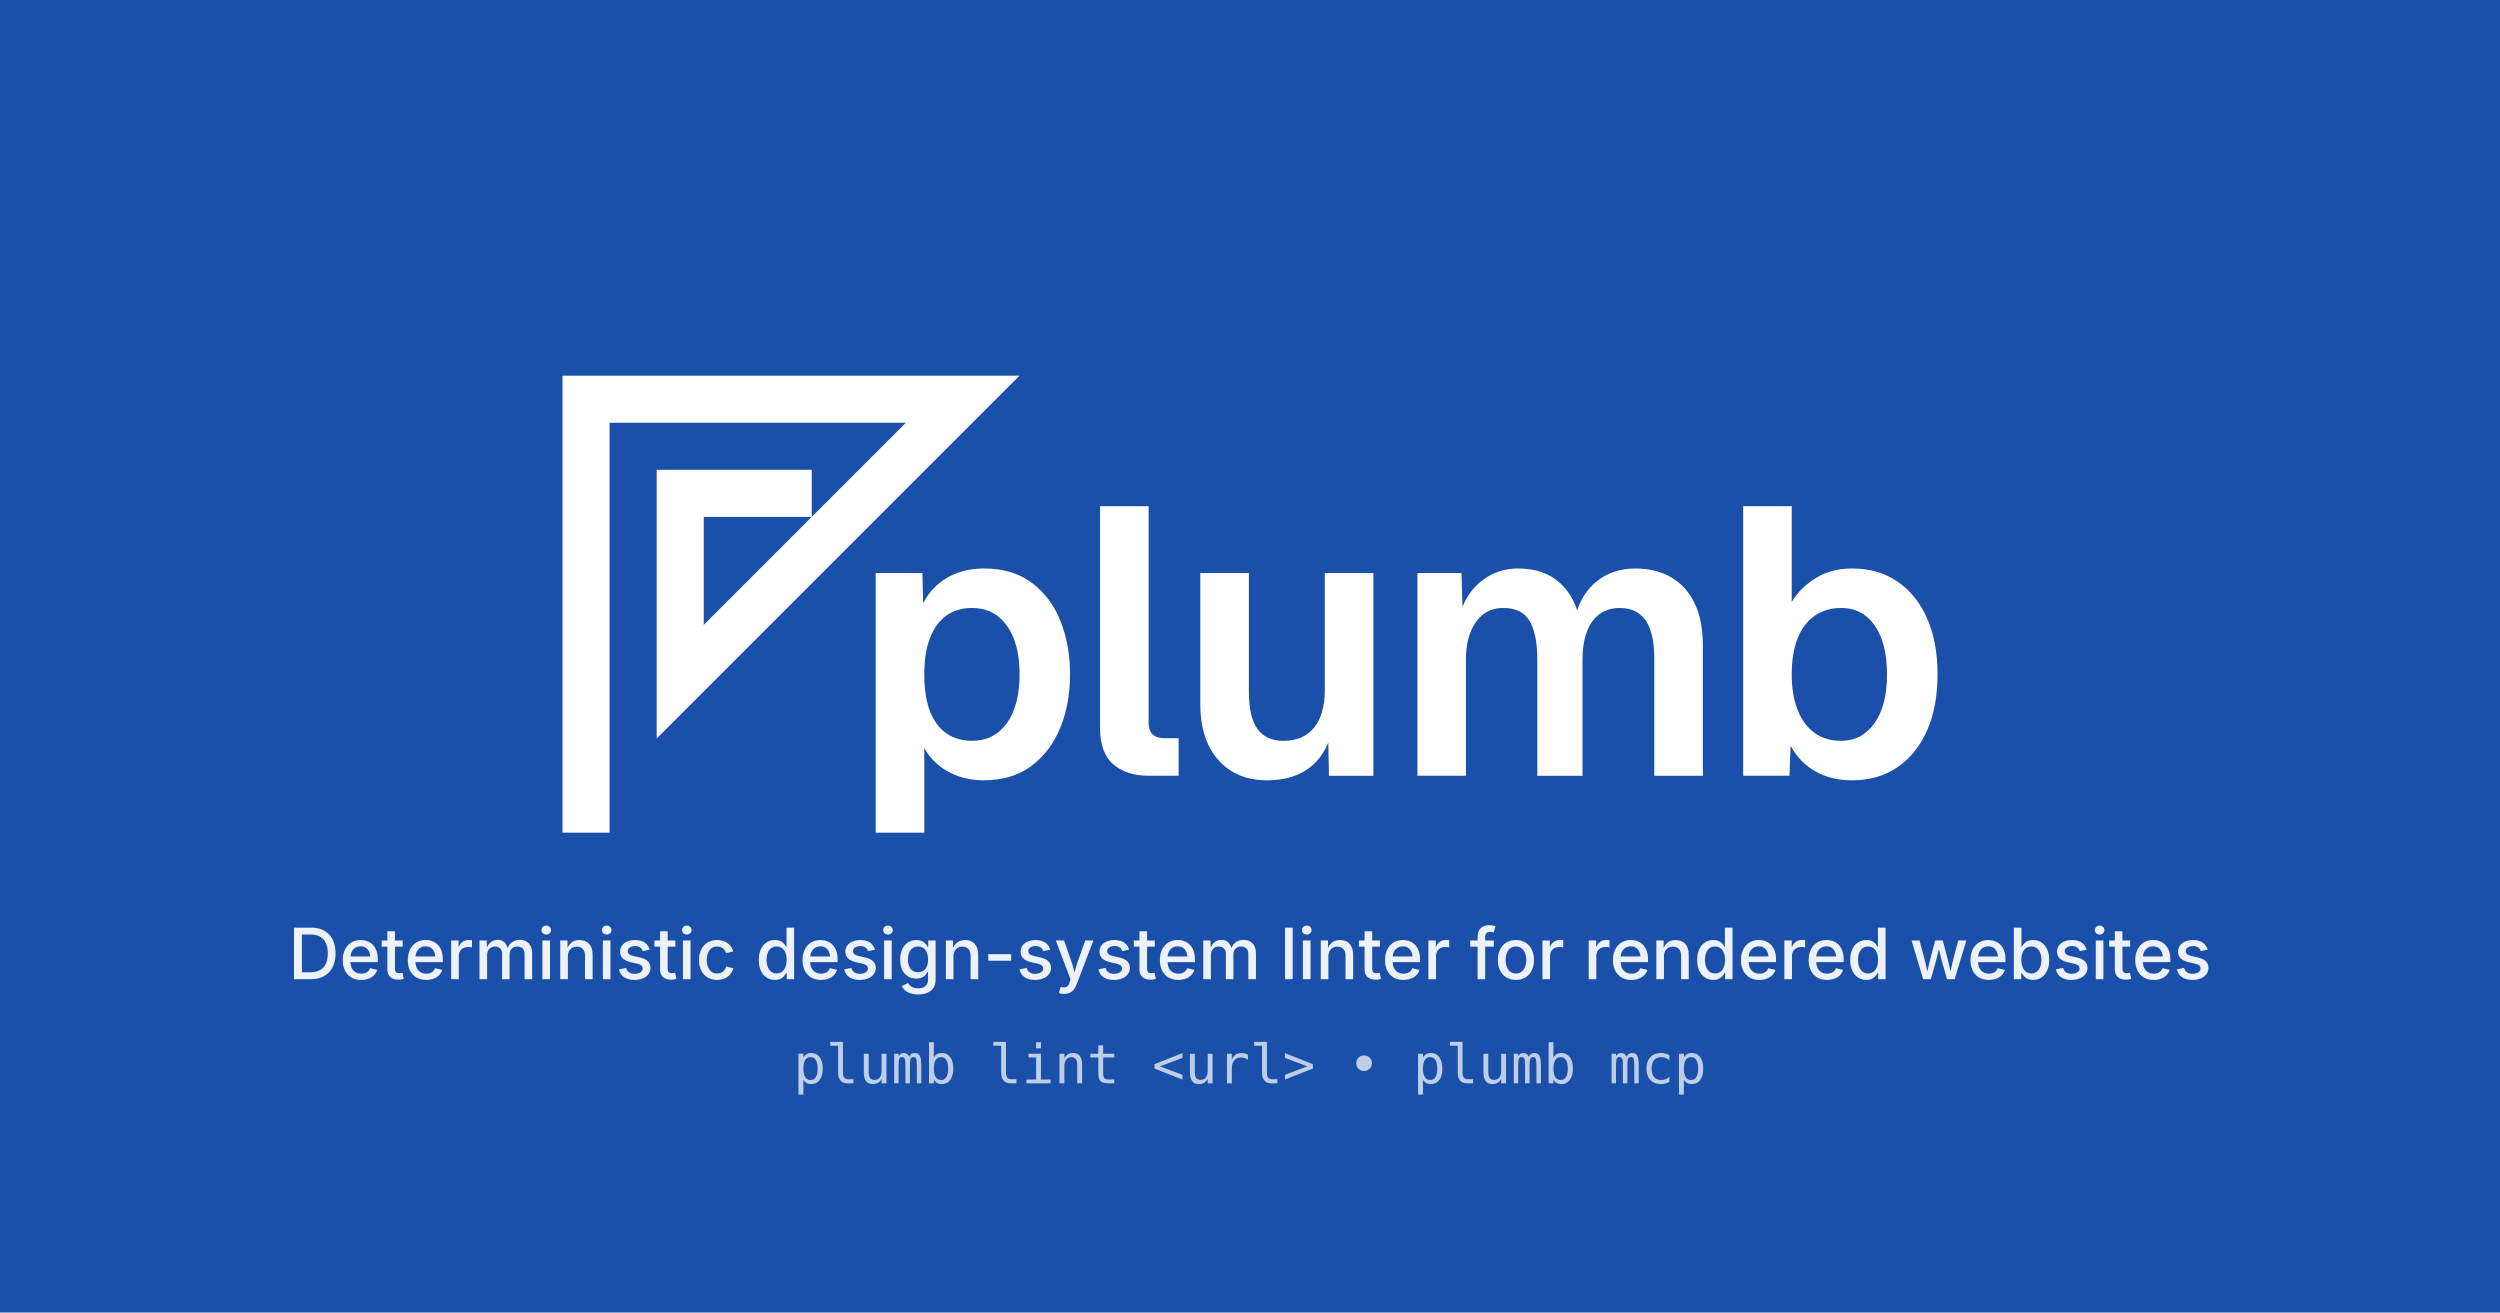
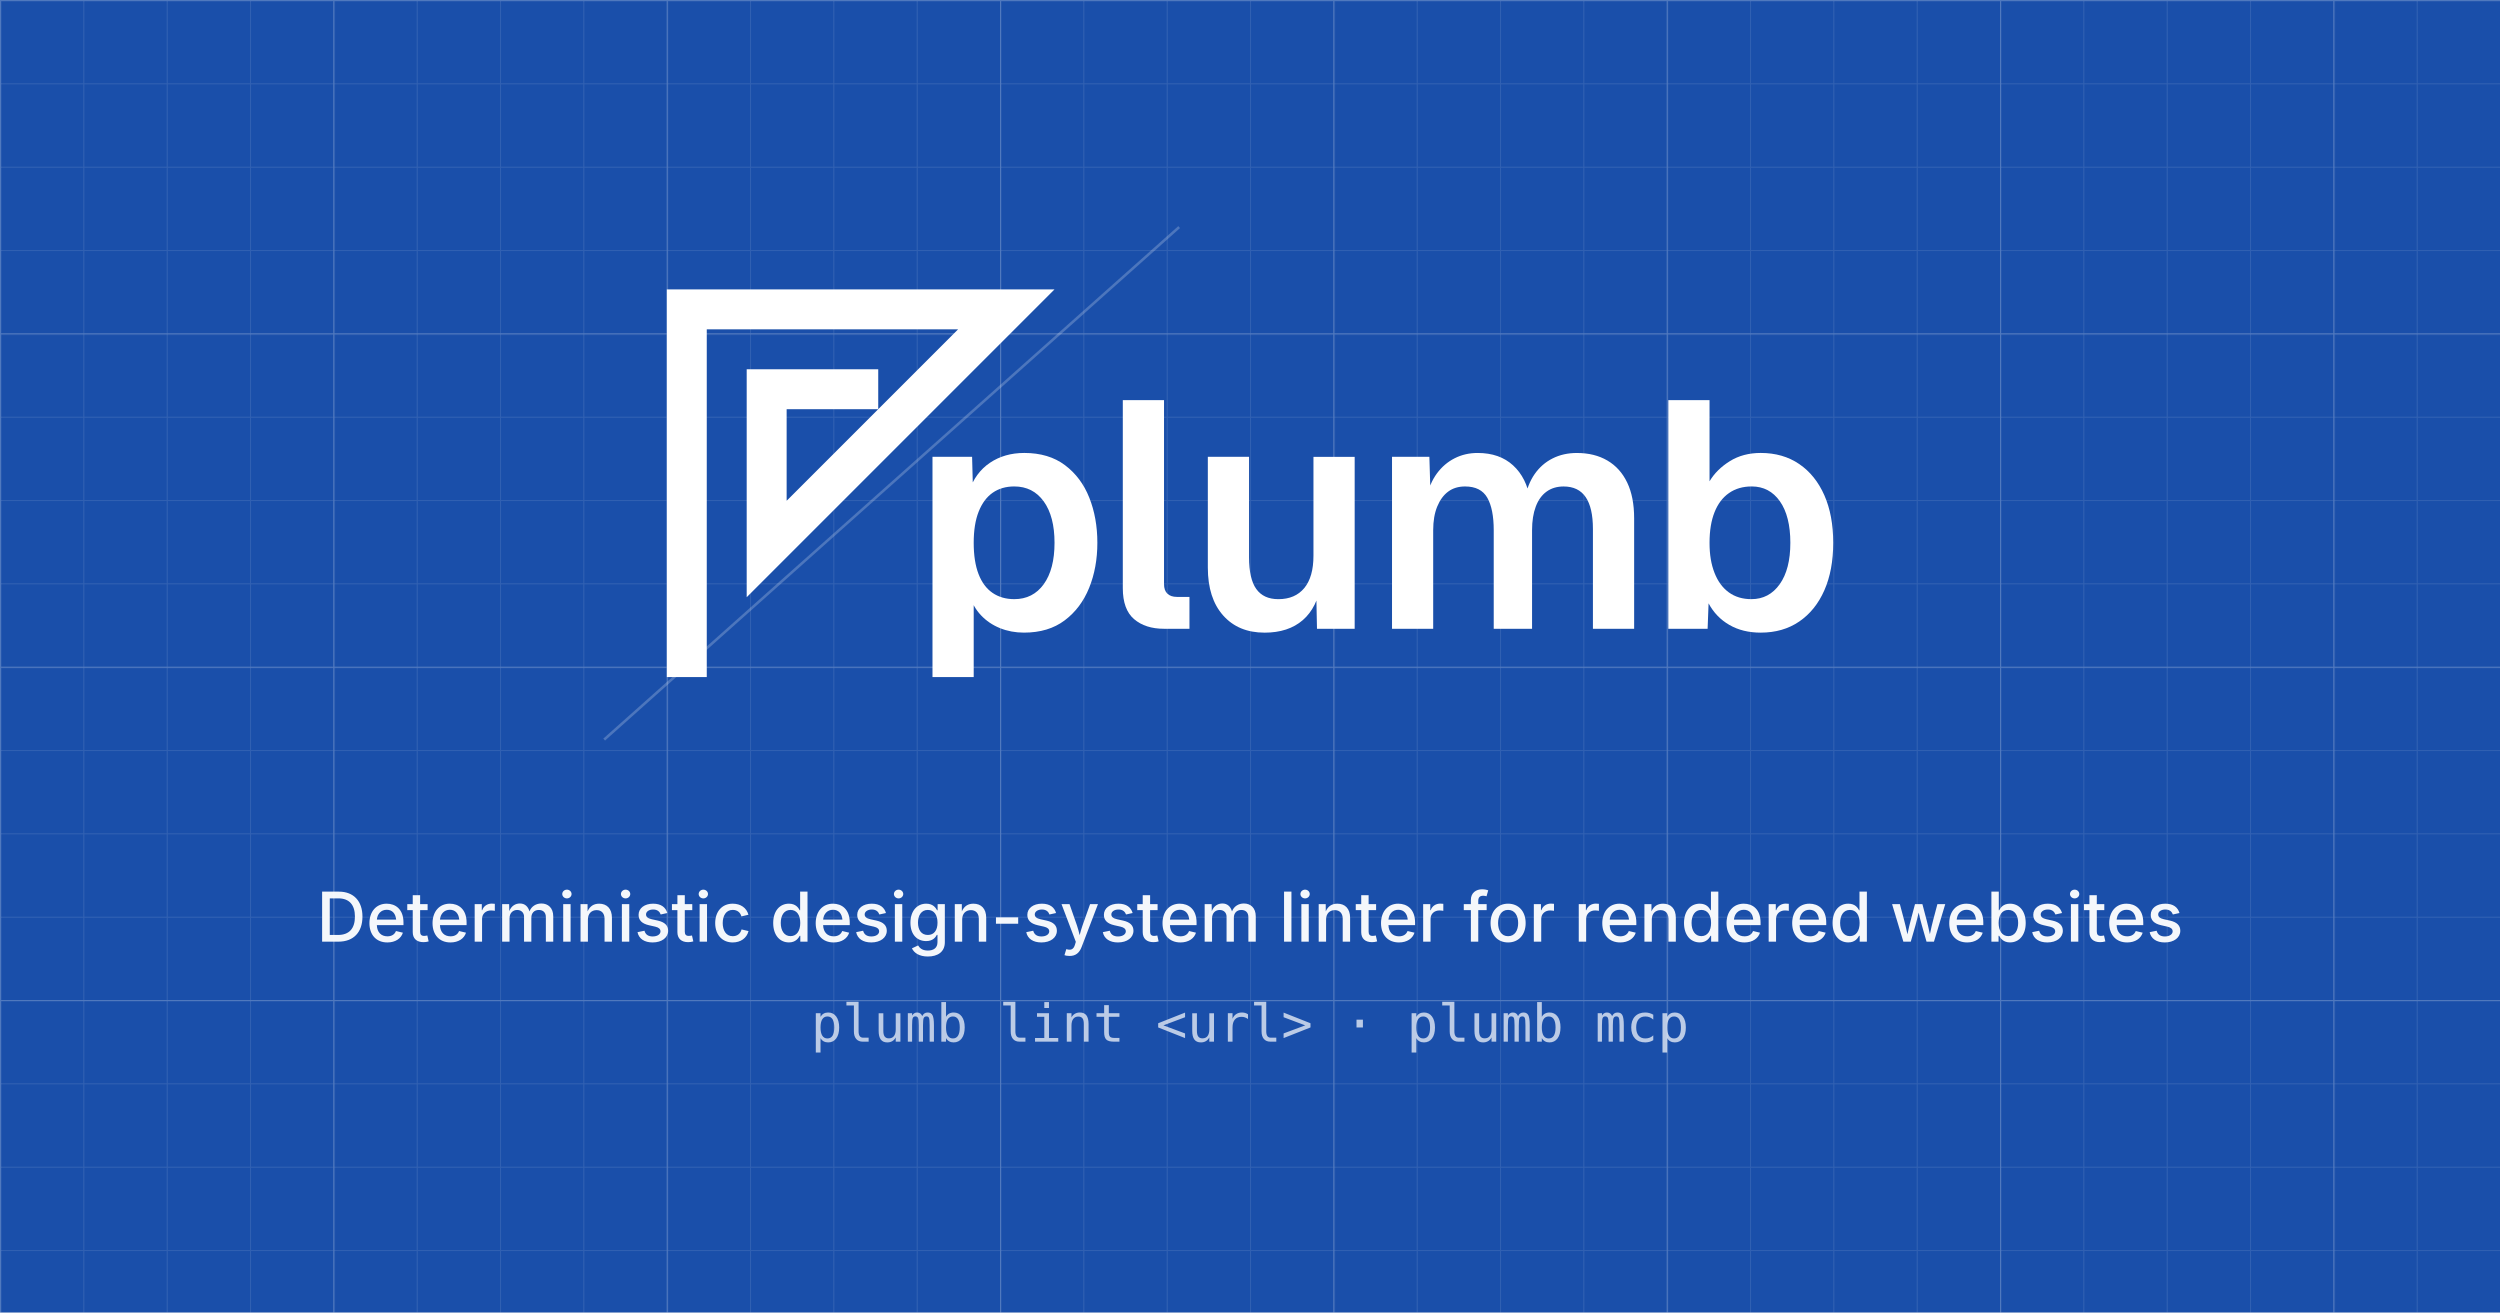
<svg xmlns="http://www.w3.org/2000/svg" width="1200" height="630" viewBox="0 0 1200 630">
+   <defs>
+     <pattern id="grid" width="40" height="40" patternUnits="userSpaceOnUse">
+       <path d="M40 0H0V40" fill="none" stroke="#ffffff" stroke-opacity="0.10" stroke-width="1" />
+     </pattern>
+     <pattern id="grid-major" width="160" height="160" patternUnits="userSpaceOnUse">
+       <path d="M160 0H0V160" fill="none" stroke="#ffffff" stroke-opacity="0.16" stroke-width="1.25" />
+     </pattern>
+   </defs>
  <rect width="1200" height="630" fill="#1a4faa" />
-   <svg x="270.0" y="180.3" width="660" height="219.4" viewBox="0 0 727.03 241.67">
+   <rect width="1200" height="630" fill="url(#grid)" />
+   <rect width="1200" height="630" fill="url(#grid-major)" />
+   <line x1="290" y1="355" x2="566" y2="109" stroke="#ffffff" stroke-opacity="0.22" stroke-width="1.25" />
+   <svg x="320.0" y="138.9" width="560" height="186.1" viewBox="0 0 727.03 241.67">
    <style>.cls-1{fill:#fff;}</style>
    <g>
      <g>
        <path class="cls-1" d="M165.6,241.67V104.38h24.69l.6,22.88-2.61-1.21c2.67-7.89,7.06-13.88,13.15-17.97,6.09-4.08,13.21-6.12,21.38-6.12,10.17,0,18.63,2.54,25.39,7.63,6.76,5.09,11.81,11.84,15.15,20.27,3.34,8.43,5.02,17.8,5.02,28.1s-1.71,19.67-5.12,28.1c-3.41,8.43-8.5,15.19-15.26,20.27-6.76,5.09-15.22,7.63-25.39,7.63-5.35,0-10.34-.94-14.95-2.81s-8.57-4.55-11.84-8.03c-3.28-3.48-5.59-7.56-6.93-12.24l2.41-2.01v52.79h-25.69Zm50.98-48.58c7.76,0,13.88-3.11,18.37-9.33,4.48-6.22,6.72-14.82,6.72-25.79s-2.24-19.57-6.72-25.79c-4.48-6.22-10.61-9.34-18.37-9.34-5.22,0-9.7,1.31-13.45,3.92-3.75,2.61-6.66,6.52-8.73,11.74-2.08,5.22-3.11,11.71-3.11,19.47s1,14.25,3.01,19.47,4.92,9.13,8.73,11.74c3.81,2.61,8.33,3.91,13.55,3.91Z" />
        <path class="cls-1" d="M309.92,211.56c-7.76,0-13.99-2.01-18.67-6.02-4.68-4.01-7.02-10.44-7.02-19.27V69.05h25.69v114.61c0,2.68,.7,4.68,2.11,6.02,1.41,1.34,3.38,2.01,5.92,2.01h7.83v19.87h-15.86Z" />
        <path class="cls-1" d="M372.55,213.97c-10.84,0-19.44-3.58-25.79-10.74-6.36-7.16-9.53-17.09-9.53-29.81V104.38h25.69v62.63c0,8.97,1.5,15.56,4.52,19.77s7.59,6.32,13.75,6.32c6.96,0,12.34-2.31,16.16-6.92,3.82-4.62,5.72-11.34,5.72-20.17v-61.62h25.69v107.19h-23.49l-.6-29.51,3.21,1c-1.6,10.17-5.42,17.86-11.44,23.08-6.02,5.22-13.99,7.83-23.89,7.83Z" />
        <path class="cls-1" d="M452.04,211.56V104.38h23.28l.8,26.29-2.41-1.2c1.21-5.75,3.31-10.67,6.32-14.75,3.01-4.08,6.69-7.23,11.04-9.44,4.35-2.21,9.13-3.31,14.35-3.31,9.1,0,16.46,2.58,22.08,7.73,5.62,5.15,9.16,12.21,10.64,21.18h-3.41c1.2-6.29,3.28-11.54,6.22-15.76,2.94-4.21,6.65-7.46,11.14-9.73,4.48-2.27,9.53-3.41,15.15-3.41,7.36,0,13.71,1.57,19.07,4.72,5.35,3.15,9.47,7.73,12.34,13.75,2.88,6.02,4.31,13.45,4.31,22.28v68.85h-25.69v-62.22c0-8.83-1.51-15.46-4.52-19.87-3.01-4.42-7.6-6.63-13.75-6.63-4.15,0-7.7,1.07-10.64,3.21-2.95,2.14-5.19,5.25-6.72,9.33-1.54,4.08-2.31,9-2.31,14.75v61.42h-23.89v-61.42c0-8.83-1.34-15.59-4.01-20.27-2.68-4.68-7.29-7.03-13.85-7.03-4.15,0-7.66,1.07-10.54,3.21-2.88,2.14-5.15,5.25-6.83,9.33-1.67,4.08-2.51,9-2.51,14.75v61.42h-25.69Z" />
        <path class="cls-1" d="M681.87,213.97c-7.5,0-14.02-1.6-19.57-4.82-5.55-3.21-9.87-7.69-12.94-13.45l-.6,15.86h-24.49V69.05h25.69v50.58c2.94-4.95,7.16-9.13,12.65-12.55,5.49-3.41,11.91-5.12,19.27-5.12,9.23,0,17.23,2.31,23.99,6.92,6.76,4.62,11.97,11.11,15.66,19.47,3.68,8.37,5.52,18.23,5.52,29.61s-1.84,21.25-5.52,29.61c-3.68,8.36-8.9,14.85-15.66,19.47-6.76,4.62-14.75,6.92-23.99,6.92Zm-5.82-20.88c7.36,0,13.25-3.11,17.66-9.33,4.42-6.22,6.62-14.82,6.62-25.79s-2.18-19.74-6.52-25.89c-4.35-6.16-10.21-9.24-17.56-9.24-5.49,0-10.21,1.37-14.15,4.12-3.95,2.74-6.96,6.72-9.03,11.94-2.08,5.22-3.11,11.58-3.11,19.07s1.04,13.48,3.11,18.77c2.07,5.29,5.05,9.33,8.93,12.14,3.88,2.81,8.56,4.21,14.05,4.21Z" />
      </g>
      <path class="cls-1" d="M49.79,49.79V191.88L241.67,0H0V241.67H24.9V24.9H181.57l-106.88,106.88v-57.09h57.09v-24.9H49.79Z" />
    </g>
  </svg>
-   <text x="600" y="470" text-anchor="middle" font-family="Inter, system-ui, -apple-system, Helvetica, Arial, sans-serif" font-size="34" font-weight="500" fill="#ffffff" fill-opacity="0.92">Deterministic design-system linter for rendered websites</text>
-   <text x="600" y="520" text-anchor="middle" font-family="ui-monospace, SFMono-Regular, Menlo, monospace" font-size="26" fill="#ffffff" fill-opacity="0.72">plumb lint &lt;url&gt;  •  plumb mcp</text>
+   <text x="600" y="452" text-anchor="middle" font-family="Inter, system-ui, -apple-system, Helvetica, Arial, sans-serif" font-size="33" font-weight="500" fill="#ffffff" fill-opacity="0.95">Deterministic design-system linter for rendered websites</text>
+   <text x="600" y="500" text-anchor="middle" font-family="ui-monospace, SFMono-Regular, Menlo, monospace" font-size="25" fill="#ffffff" fill-opacity="0.70">plumb lint &lt;url&gt;  ·  plumb mcp</text>
</svg>
